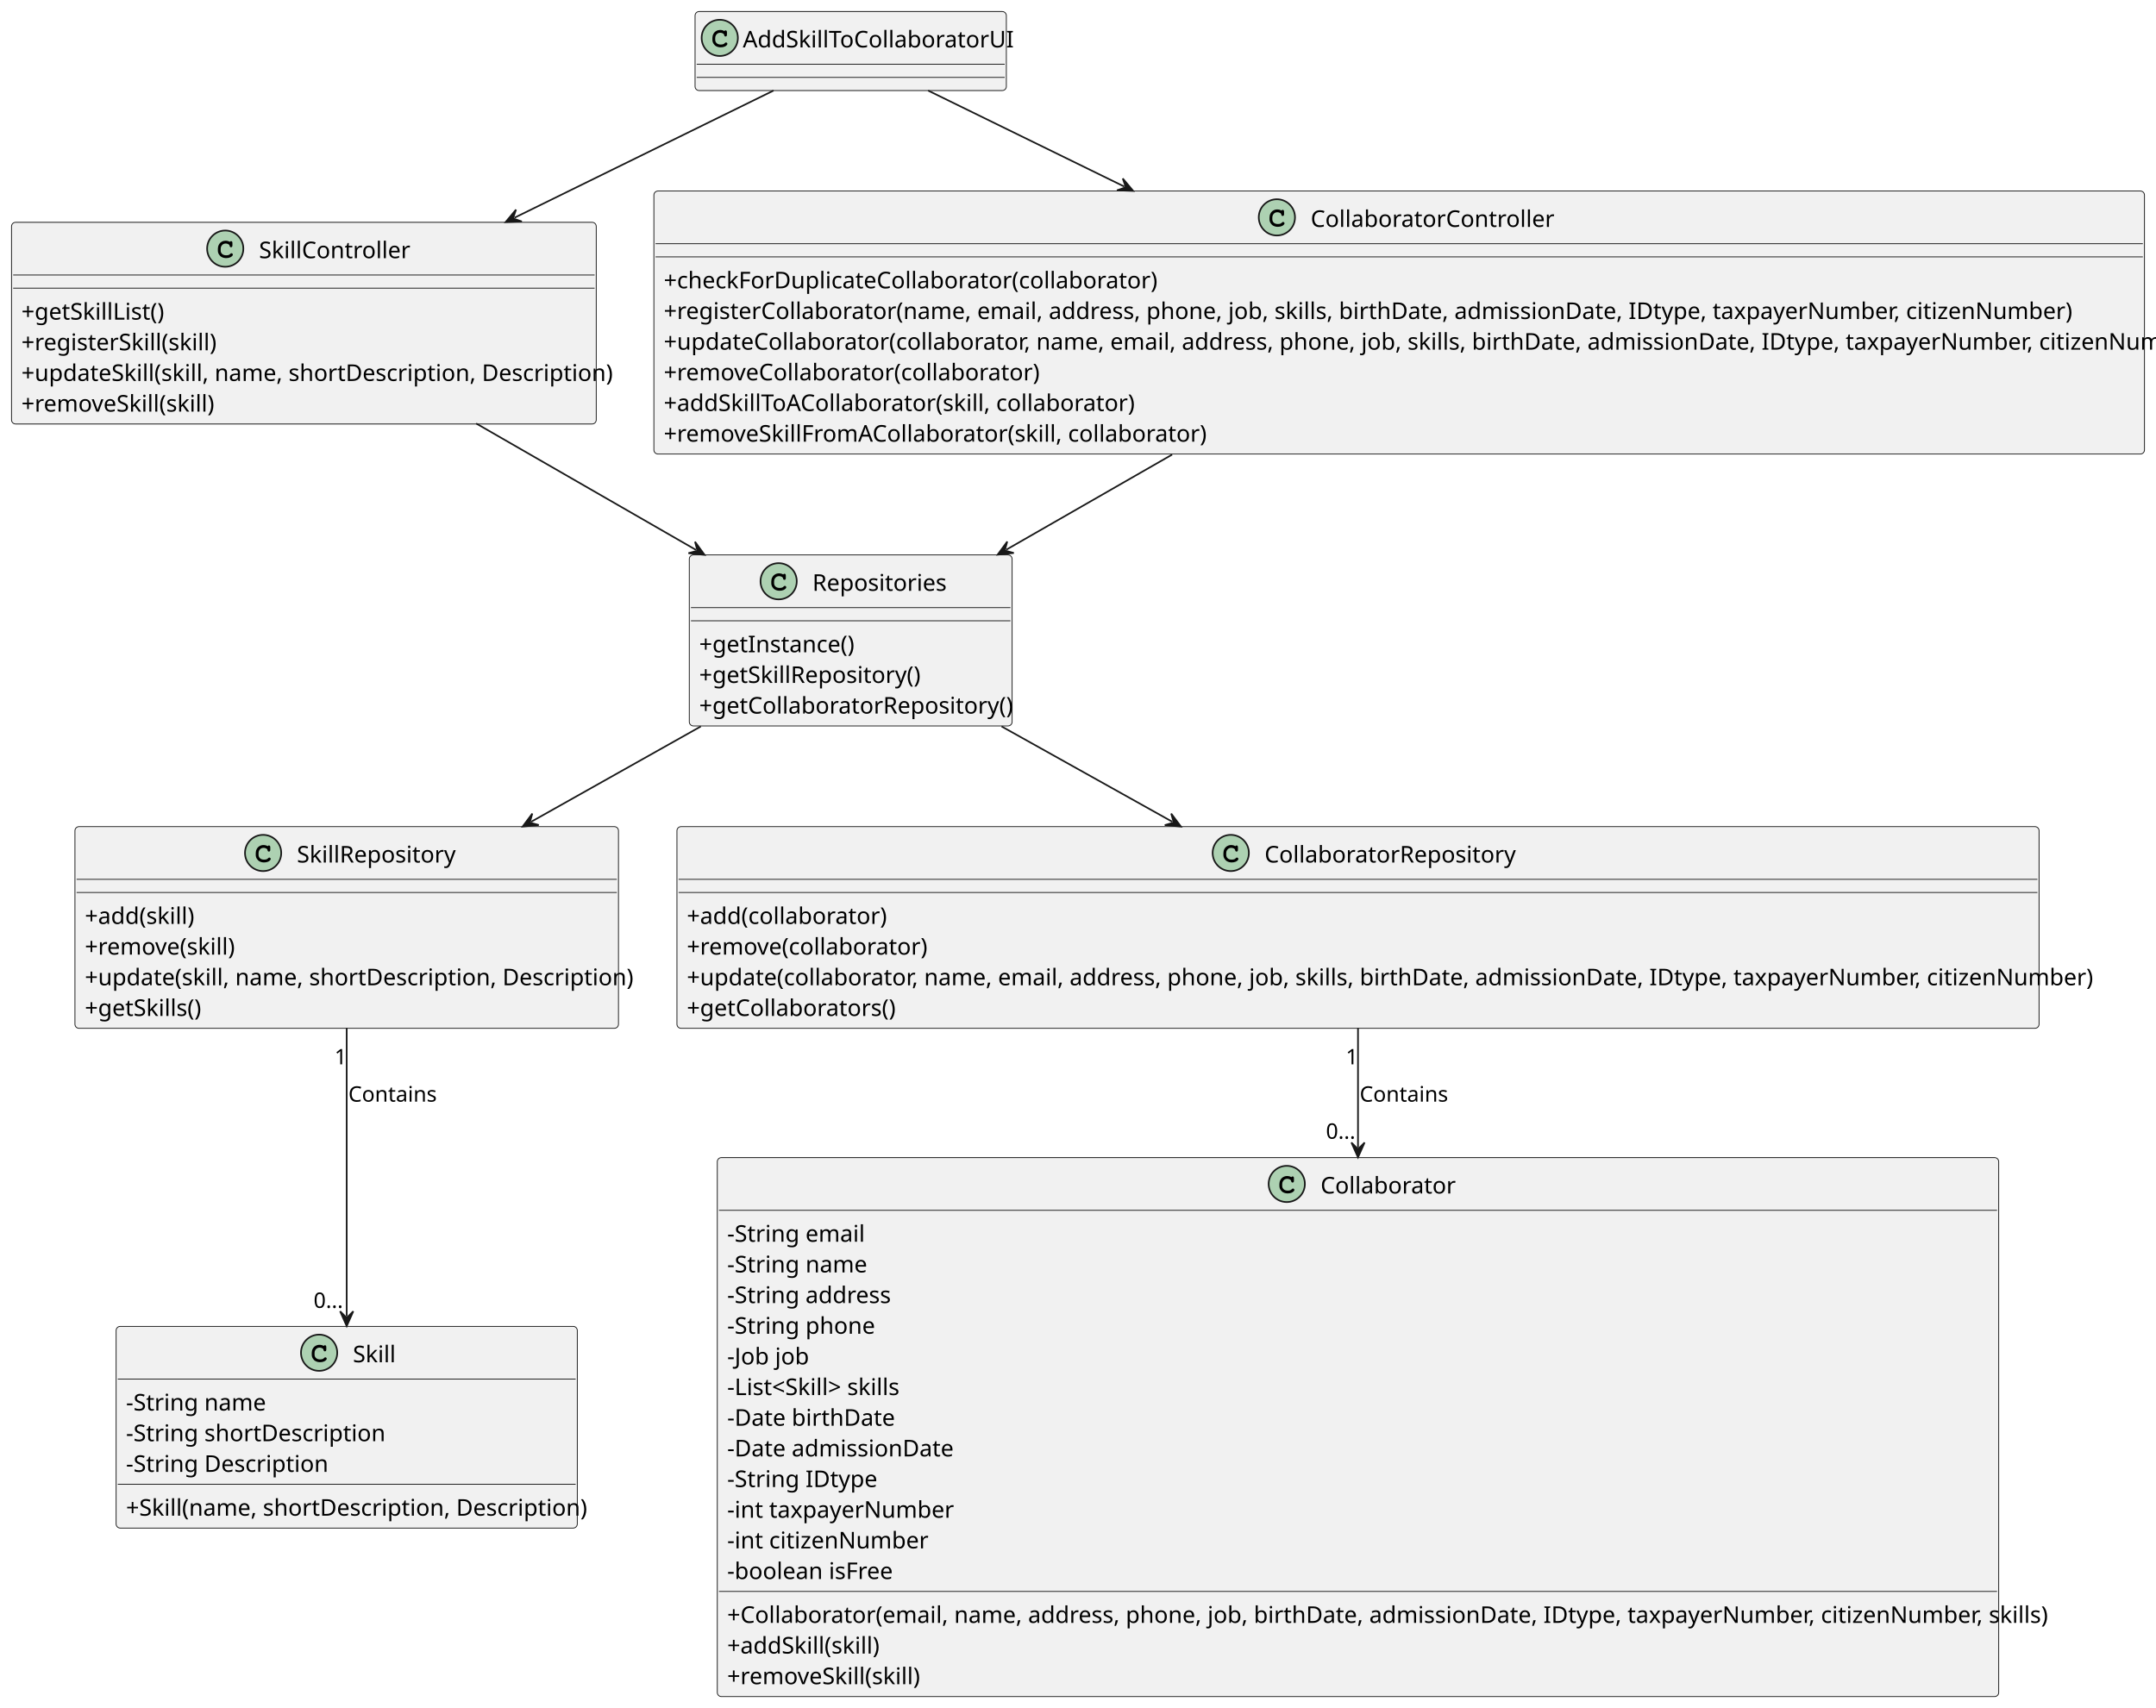
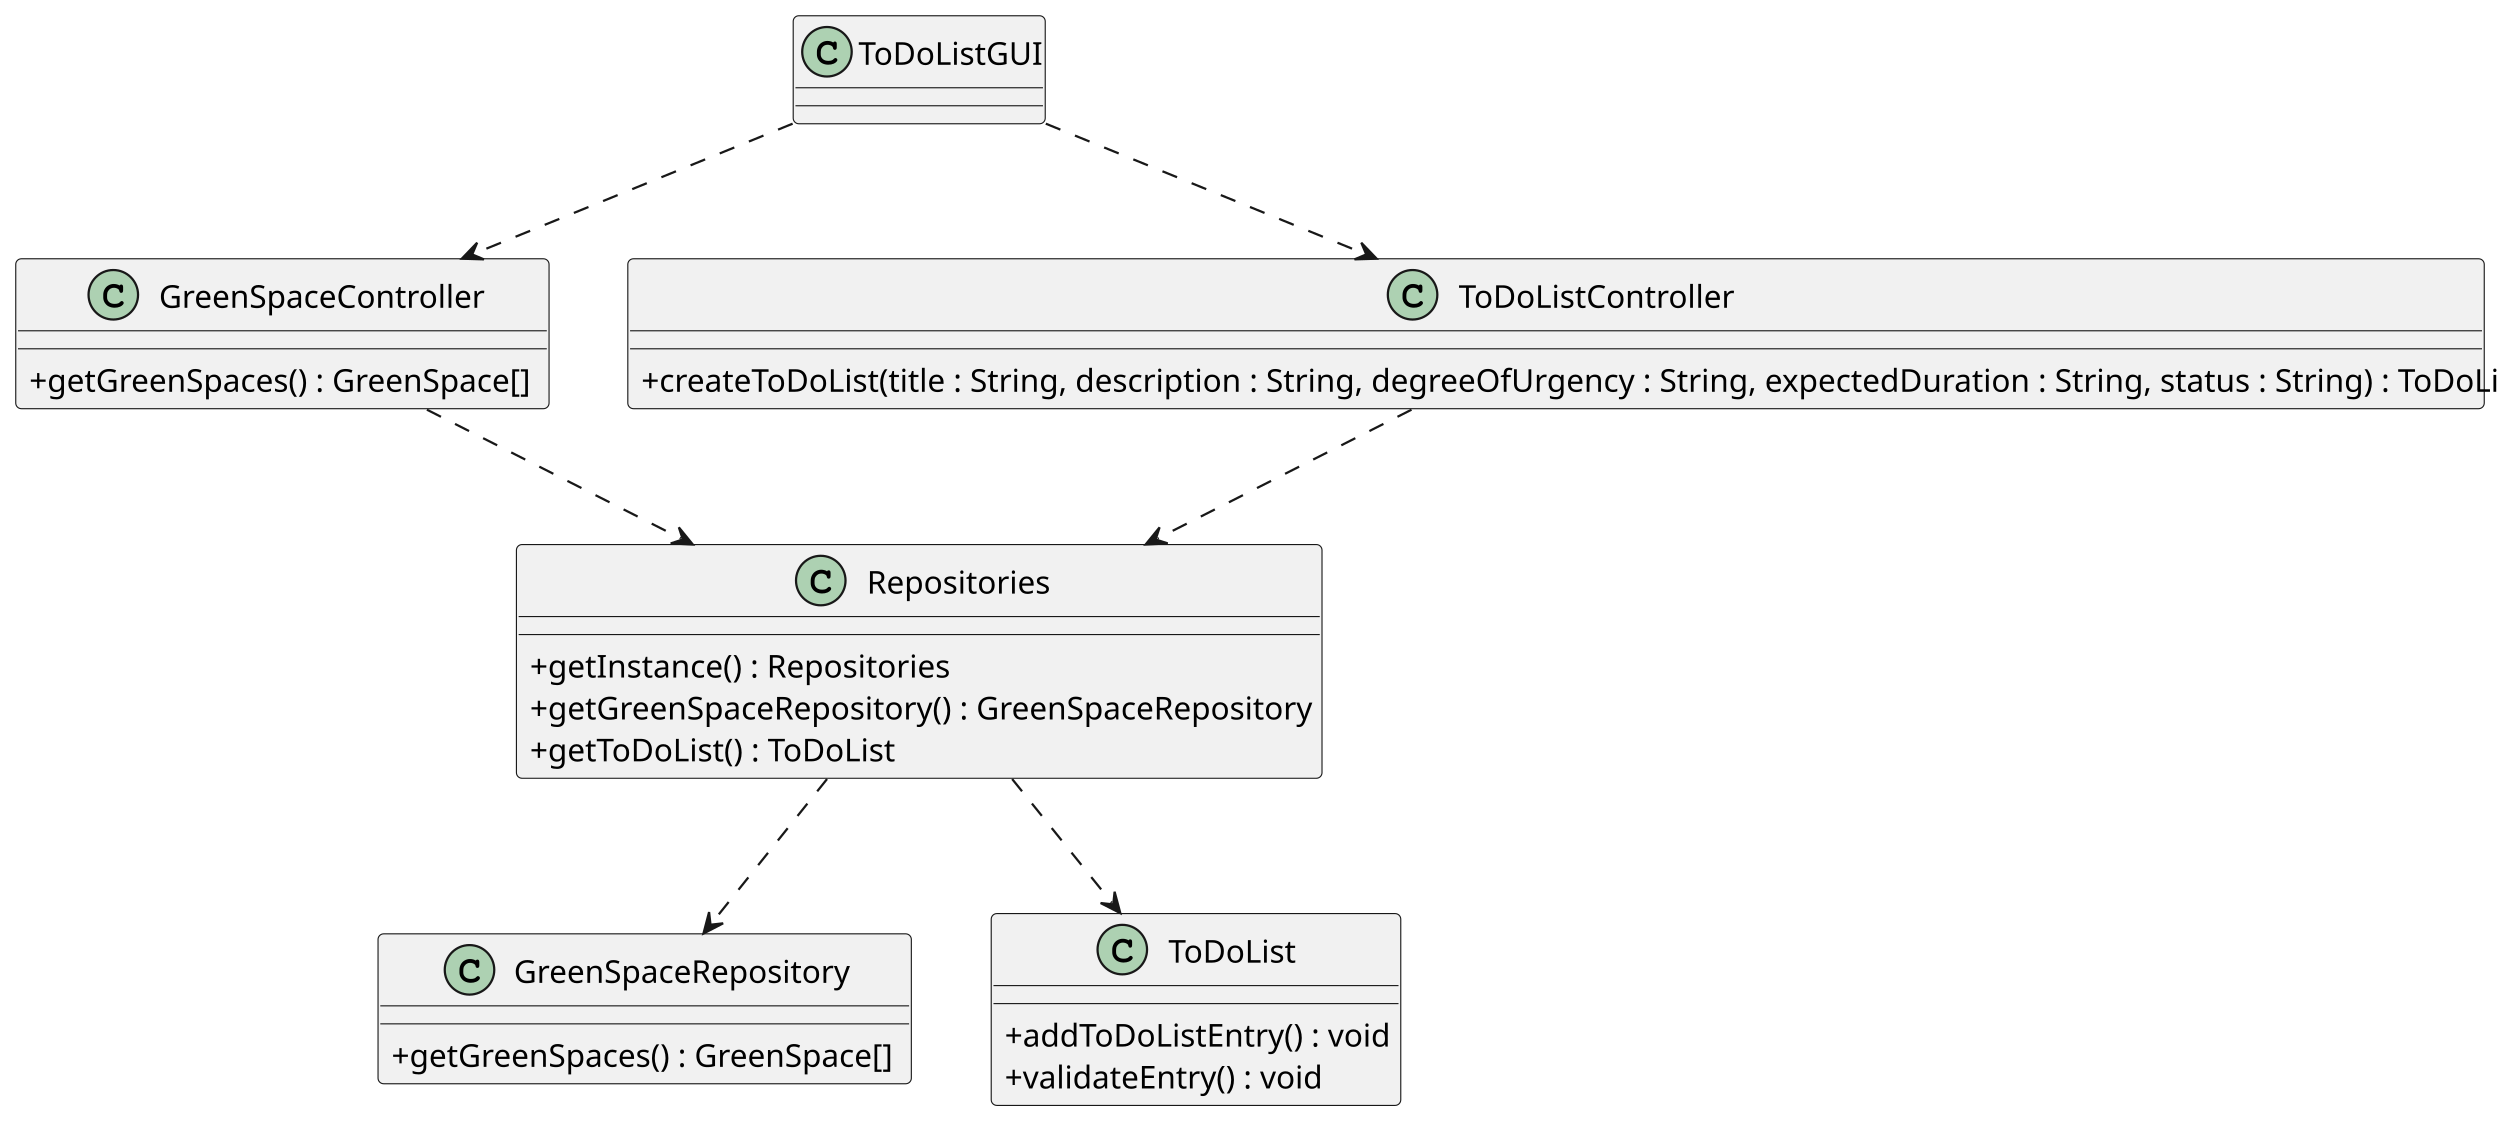
- <svg xmlns="http://www.w3.org/2000/svg" contentStyleType="text/css" height="1037px" preserveAspectRatio="none" style="width:1309px;height:1037px;background:#FFFFFF;" version="1.1" viewBox="0 0 1309 1037" width="1309px" zoomAndPan="magnify">
+ <svg xmlns="http://www.w3.org/2000/svg" contentStyleType="text/css" height="498px" preserveAspectRatio="none" style="width:1111px;height:498px;background:#FFFFFF;" version="1.1" viewBox="0 0 1111 498" width="1111px" zoomAndPan="magnify">
  <defs />
  <g>
-     <g id="elem_Skill">
-       <rect codeLine="11" fill="#F1F1F1" height="122.484" id="Skill" rx="2.5" ry="2.5" style="stroke:#181818;stroke-width:0.5;" width="280" x="70.5" y="805.5" />
-       <ellipse cx="193.75" cy="821.5" fill="#ADD1B2" rx="11" ry="11" style="stroke:#181818;stroke-width:1.0;" />
-       <path d="M196.516,817.375 Q196.672,817.156 196.859,817.047 Q197.047,816.938 197.266,816.938 Q197.641,816.938 197.875,817.203 Q198.109,817.453 198.109,818.062 L198.109,819.516 Q198.109,820.125 197.875,820.391 Q197.641,820.656 197.266,820.656 Q196.922,820.656 196.719,820.453 Q196.516,820.266 196.406,819.75 Q196.359,819.391 196.172,819.203 Q195.844,818.828 195.234,818.609 Q194.625,818.391 194,818.391 Q193.234,818.391 192.594,818.719 Q191.969,819.047 191.469,819.797 Q190.984,820.547 190.984,821.578 L190.984,822.672 Q190.984,823.906 191.875,824.734 Q192.766,825.547 194.359,825.547 Q195.297,825.547 195.953,825.297 Q196.344,825.141 196.766,824.703 Q197.031,824.438 197.172,824.359 Q197.328,824.281 197.531,824.281 Q197.859,824.281 198.109,824.547 Q198.375,824.797 198.375,825.141 Q198.375,825.484 198.031,825.891 Q197.531,826.469 196.734,826.797 Q195.656,827.25 194.359,827.25 Q192.844,827.25 191.641,826.625 Q190.656,826.125 189.969,825.062 Q189.281,823.984 189.281,822.703 L189.281,821.547 Q189.281,820.219 189.891,819.078 Q190.516,817.922 191.609,817.312 Q192.703,816.688 193.938,816.688 Q194.672,816.688 195.312,816.859 Q195.969,817.016 196.516,817.375 Z " fill="#000000" />
-       <text fill="#000000" font-family="sans-serif" font-size="14" lengthAdjust="spacing" textLength="25" x="214.25" y="827.297">Skill</text>
-       <line style="stroke:#181818;stroke-width:0.5;" x1="71.5" x2="349.5" y1="837.5" y2="837.5" />
-       <text fill="#000000" font-family="sans-serif" font-size="14" lengthAdjust="spacing" textLength="81" x="76.5" y="856.607">-String name</text>
-       <text fill="#000000" font-family="sans-serif" font-size="14" lengthAdjust="spacing" textLength="149" x="76.5" y="875.229">-String shortDescription</text>
-       <text fill="#000000" font-family="sans-serif" font-size="14" lengthAdjust="spacing" textLength="117" x="76.5" y="893.85">-String Description</text>
-       <line style="stroke:#181818;stroke-width:0.5;" x1="71.5" x2="349.5" y1="901.363" y2="901.363" />
-       <text fill="#000000" font-family="sans-serif" font-size="14" lengthAdjust="spacing" textLength="268" x="76.5" y="920.471">+Skill(name, shortDescription, Description)</text>
+     <g id="elem_ToDoListGUI">
+       <rect codeLine="7" fill="#F1F1F1" height="48" id="ToDoListGUI" rx="2.5" ry="2.5" style="stroke:#181818;stroke-width:0.5;" width="112" x="352.5" y="7" />
+       <ellipse cx="367.5" cy="23" fill="#ADD1B2" rx="11" ry="11" style="stroke:#181818;stroke-width:1.0;" />
+       <path d="M370.266,18.875 Q370.422,18.656 370.609,18.547 Q370.797,18.438 371.016,18.438 Q371.391,18.438 371.625,18.703 Q371.859,18.953 371.859,19.562 L371.859,21.016 Q371.859,21.625 371.625,21.891 Q371.391,22.156 371.016,22.156 Q370.672,22.156 370.469,21.953 Q370.266,21.766 370.156,21.25 Q370.109,20.891 369.922,20.703 Q369.594,20.328 368.984,20.109 Q368.375,19.891 367.75,19.891 Q366.984,19.891 366.344,20.219 Q365.719,20.547 365.219,21.297 Q364.734,22.047 364.734,23.078 L364.734,24.172 Q364.734,25.406 365.625,26.234 Q366.516,27.047 368.109,27.047 Q369.047,27.047 369.703,26.797 Q370.094,26.641 370.516,26.203 Q370.781,25.938 370.922,25.859 Q371.078,25.781 371.281,25.781 Q371.609,25.781 371.859,26.047 Q372.125,26.297 372.125,26.641 Q372.125,26.984 371.781,27.391 Q371.281,27.969 370.484,28.297 Q369.406,28.75 368.109,28.75 Q366.594,28.75 365.391,28.125 Q364.406,27.625 363.719,26.562 Q363.031,25.484 363.031,24.203 L363.031,23.047 Q363.031,21.719 363.641,20.578 Q364.266,19.422 365.359,18.812 Q366.453,18.188 367.688,18.188 Q368.422,18.188 369.062,18.359 Q369.719,18.516 370.266,18.875 Z " fill="#000000" />
+       <text fill="#000000" font-family="sans-serif" font-size="14" lengthAdjust="spacing" textLength="80" x="381.5" y="28.797">ToDoListGUI</text>
+       <line style="stroke:#181818;stroke-width:0.5;" x1="353.5" x2="463.5" y1="39" y2="39" />
+       <line style="stroke:#181818;stroke-width:0.5;" x1="353.5" x2="463.5" y1="47" y2="47" />
    </g>
-     <g id="elem_SkillController">
-       <rect codeLine="19" fill="#F1F1F1" height="122.484" id="SkillController" rx="2.5" ry="2.5" style="stroke:#181818;stroke-width:0.5;" width="355" x="7" y="135" />
-       <ellipse cx="136.75" cy="151" fill="#ADD1B2" rx="11" ry="11" style="stroke:#181818;stroke-width:1.0;" />
-       <path d="M139.516,146.875 Q139.672,146.656 139.859,146.547 Q140.047,146.438 140.266,146.438 Q140.641,146.438 140.875,146.703 Q141.109,146.953 141.109,147.562 L141.109,149.016 Q141.109,149.625 140.875,149.891 Q140.641,150.156 140.266,150.156 Q139.922,150.156 139.719,149.953 Q139.516,149.766 139.406,149.25 Q139.359,148.891 139.172,148.703 Q138.844,148.328 138.234,148.109 Q137.625,147.891 137,147.891 Q136.234,147.891 135.594,148.219 Q134.969,148.547 134.469,149.297 Q133.984,150.047 133.984,151.078 L133.984,152.172 Q133.984,153.406 134.875,154.234 Q135.766,155.047 137.359,155.047 Q138.297,155.047 138.953,154.797 Q139.344,154.641 139.766,154.203 Q140.031,153.938 140.172,153.859 Q140.328,153.781 140.531,153.781 Q140.859,153.781 141.109,154.047 Q141.375,154.297 141.375,154.641 Q141.375,154.984 141.031,155.391 Q140.531,155.969 139.734,156.297 Q138.656,156.75 137.359,156.75 Q135.844,156.75 134.641,156.125 Q133.656,155.625 132.969,154.562 Q132.281,153.484 132.281,152.203 L132.281,151.047 Q132.281,149.719 132.891,148.578 Q133.516,147.422 134.609,146.812 Q135.703,146.188 136.938,146.188 Q137.672,146.188 138.312,146.359 Q138.969,146.516 139.516,146.875 Z " fill="#000000" />
-       <text fill="#000000" font-family="sans-serif" font-size="14" lengthAdjust="spacing" textLength="87" x="157.25" y="156.797">SkillController</text>
-       <line style="stroke:#181818;stroke-width:0.5;" x1="8" x2="361" y1="167" y2="167" />
-       <line style="stroke:#181818;stroke-width:0.5;" x1="8" x2="361" y1="175" y2="175" />
-       <text fill="#000000" font-family="sans-serif" font-size="14" lengthAdjust="spacing" textLength="85" x="13" y="194.107">+getSkillList()</text>
-       <text fill="#000000" font-family="sans-serif" font-size="14" lengthAdjust="spacing" textLength="114" x="13" y="212.728">+registerSkill(skill)</text>
-       <text fill="#000000" font-family="sans-serif" font-size="14" lengthAdjust="spacing" textLength="343" x="13" y="231.35">+updateSkill(skill, name, shortDescription, Description)</text>
-       <text fill="#000000" font-family="sans-serif" font-size="14" lengthAdjust="spacing" textLength="113" x="13" y="249.971">+removeSkill(skill)</text>
+     <g id="elem_GreenSpaceController">
+       <rect codeLine="10" fill="#F1F1F1" height="66.621" id="GreenSpaceController" rx="2.5" ry="2.5" style="stroke:#181818;stroke-width:0.5;" width="237" x="7" y="115" />
+       <ellipse cx="50.35" cy="131" fill="#ADD1B2" rx="11" ry="11" style="stroke:#181818;stroke-width:1.0;" />
+       <path d="M53.116,126.875 Q53.272,126.656 53.459,126.547 Q53.647,126.438 53.866,126.438 Q54.241,126.438 54.475,126.703 Q54.709,126.953 54.709,127.562 L54.709,129.016 Q54.709,129.625 54.475,129.891 Q54.241,130.156 53.866,130.156 Q53.522,130.156 53.319,129.953 Q53.116,129.766 53.006,129.25 Q52.959,128.891 52.772,128.703 Q52.444,128.328 51.834,128.109 Q51.225,127.891 50.6,127.891 Q49.834,127.891 49.194,128.219 Q48.569,128.547 48.069,129.297 Q47.584,130.047 47.584,131.078 L47.584,132.172 Q47.584,133.406 48.475,134.234 Q49.366,135.047 50.959,135.047 Q51.897,135.047 52.553,134.797 Q52.944,134.641 53.366,134.203 Q53.631,133.938 53.772,133.859 Q53.928,133.781 54.131,133.781 Q54.459,133.781 54.709,134.047 Q54.975,134.297 54.975,134.641 Q54.975,134.984 54.631,135.391 Q54.131,135.969 53.334,136.297 Q52.256,136.75 50.959,136.75 Q49.444,136.75 48.241,136.125 Q47.256,135.625 46.569,134.562 Q45.881,133.484 45.881,132.203 L45.881,131.047 Q45.881,129.719 46.491,128.578 Q47.116,127.422 48.209,126.812 Q49.303,126.188 50.538,126.188 Q51.272,126.188 51.913,126.359 Q52.569,126.516 53.116,126.875 Z " fill="#000000" />
+       <text fill="#000000" font-family="sans-serif" font-size="14" lengthAdjust="spacing" textLength="142" x="70.65" y="136.797">GreenSpaceController</text>
+       <line style="stroke:#181818;stroke-width:0.5;" x1="8" x2="243" y1="147" y2="147" />
+       <line style="stroke:#181818;stroke-width:0.5;" x1="8" x2="243" y1="155" y2="155" />
+       <text fill="#000000" font-family="sans-serif" font-size="14" lengthAdjust="spacing" textLength="225" x="13" y="174.107">+getGreenSpaces() : GreenSpace[]</text>
    </g>
-     <g id="elem_Collaborator">
-       <rect codeLine="26" fill="#F1F1F1" height="327.316" id="Collaborator" rx="2.5" ry="2.5" style="stroke:#181818;stroke-width:0.5;" width="778" x="435.5" y="703" />
-       <ellipse cx="781.25" cy="719" fill="#ADD1B2" rx="11" ry="11" style="stroke:#181818;stroke-width:1.0;" />
-       <path d="M784.016,714.875 Q784.172,714.656 784.359,714.547 Q784.547,714.438 784.766,714.438 Q785.141,714.438 785.375,714.703 Q785.609,714.953 785.609,715.562 L785.609,717.016 Q785.609,717.625 785.375,717.891 Q785.141,718.156 784.766,718.156 Q784.422,718.156 784.219,717.953 Q784.016,717.766 783.906,717.25 Q783.859,716.891 783.672,716.703 Q783.344,716.328 782.734,716.109 Q782.125,715.891 781.5,715.891 Q780.734,715.891 780.094,716.219 Q779.469,716.547 778.969,717.297 Q778.484,718.047 778.484,719.078 L778.484,720.172 Q778.484,721.406 779.375,722.234 Q780.266,723.047 781.859,723.047 Q782.797,723.047 783.453,722.797 Q783.844,722.641 784.266,722.203 Q784.531,721.938 784.672,721.859 Q784.828,721.781 785.031,721.781 Q785.359,721.781 785.609,722.047 Q785.875,722.297 785.875,722.641 Q785.875,722.984 785.531,723.391 Q785.031,723.969 784.234,724.297 Q783.156,724.75 781.859,724.75 Q780.344,724.75 779.141,724.125 Q778.156,723.625 777.469,722.562 Q776.781,721.484 776.781,720.203 L776.781,719.047 Q776.781,717.719 777.391,716.578 Q778.016,715.422 779.109,714.812 Q780.203,714.188 781.438,714.188 Q782.172,714.188 782.812,714.359 Q783.469,714.516 784.016,714.875 Z " fill="#000000" />
-       <text fill="#000000" font-family="sans-serif" font-size="14" lengthAdjust="spacing" textLength="78" x="801.75" y="724.797">Collaborator</text>
-       <line style="stroke:#181818;stroke-width:0.5;" x1="436.5" x2="1212.5" y1="735" y2="735" />
-       <text fill="#000000" font-family="sans-serif" font-size="14" lengthAdjust="spacing" textLength="79" x="441.5" y="754.107">-String email</text>
-       <text fill="#000000" font-family="sans-serif" font-size="14" lengthAdjust="spacing" textLength="81" x="441.5" y="772.729">-String name</text>
-       <text fill="#000000" font-family="sans-serif" font-size="14" lengthAdjust="spacing" textLength="97" x="441.5" y="791.35">-String address</text>
-       <text fill="#000000" font-family="sans-serif" font-size="14" lengthAdjust="spacing" textLength="86" x="441.5" y="809.971">-String phone</text>
-       <text fill="#000000" font-family="sans-serif" font-size="14" lengthAdjust="spacing" textLength="50" x="441.5" y="828.592">-Job job</text>
-       <text fill="#000000" font-family="sans-serif" font-size="14" lengthAdjust="spacing" textLength="102" x="441.5" y="847.213">-List&lt;Skill&gt; skills</text>
-       <text fill="#000000" font-family="sans-serif" font-size="14" lengthAdjust="spacing" textLength="97" x="441.5" y="865.834">-Date birthDate</text>
-       <text fill="#000000" font-family="sans-serif" font-size="14" lengthAdjust="spacing" textLength="132" x="441.5" y="884.455">-Date admissionDate</text>
-       <text fill="#000000" font-family="sans-serif" font-size="14" lengthAdjust="spacing" textLength="86" x="441.5" y="903.076">-String IDtype</text>
-       <text fill="#000000" font-family="sans-serif" font-size="14" lengthAdjust="spacing" textLength="127" x="441.5" y="921.697">-int taxpayerNumber</text>
-       <text fill="#000000" font-family="sans-serif" font-size="14" lengthAdjust="spacing" textLength="112" x="441.5" y="940.318">-int citizenNumber</text>
-       <text fill="#000000" font-family="sans-serif" font-size="14" lengthAdjust="spacing" textLength="100" x="441.5" y="958.939">-boolean isFree</text>
-       <line style="stroke:#181818;stroke-width:0.5;" x1="436.5" x2="1212.5" y1="966.453" y2="966.453" />
-       <text fill="#000000" font-family="sans-serif" font-size="14" lengthAdjust="spacing" textLength="766" x="441.5" y="985.561">+Collaborator(email, name, address, phone, job, birthDate, admissionDate, IDtype, taxpayerNumber, citizenNumber, skills)</text>
-       <text fill="#000000" font-family="sans-serif" font-size="14" lengthAdjust="spacing" textLength="90" x="441.5" y="1004.182">+addSkill(skill)</text>
-       <text fill="#000000" font-family="sans-serif" font-size="14" lengthAdjust="spacing" textLength="113" x="441.5" y="1022.803">+removeSkill(skill)</text>
-     </g>
-     <g id="elem_CollaboratorController">
-       <rect codeLine="45" fill="#F1F1F1" height="159.727" id="CollaboratorController" rx="2.5" ry="2.5" style="stroke:#181818;stroke-width:0.5;" width="905" x="397" y="116" />
-       <ellipse cx="775.25" cy="132" fill="#ADD1B2" rx="11" ry="11" style="stroke:#181818;stroke-width:1.0;" />
-       <path d="M778.016,127.875 Q778.172,127.656 778.359,127.547 Q778.547,127.438 778.766,127.438 Q779.141,127.438 779.375,127.703 Q779.609,127.953 779.609,128.562 L779.609,130.016 Q779.609,130.625 779.375,130.891 Q779.141,131.156 778.766,131.156 Q778.422,131.156 778.219,130.953 Q778.016,130.766 777.906,130.25 Q777.859,129.891 777.672,129.703 Q777.344,129.328 776.734,129.109 Q776.125,128.891 775.5,128.891 Q774.734,128.891 774.094,129.219 Q773.469,129.547 772.969,130.297 Q772.484,131.047 772.484,132.078 L772.484,133.172 Q772.484,134.406 773.375,135.234 Q774.266,136.047 775.859,136.047 Q776.797,136.047 777.453,135.797 Q777.844,135.641 778.266,135.203 Q778.531,134.938 778.672,134.859 Q778.828,134.781 779.031,134.781 Q779.359,134.781 779.609,135.047 Q779.875,135.297 779.875,135.641 Q779.875,135.984 779.531,136.391 Q779.031,136.969 778.234,137.297 Q777.156,137.75 775.859,137.75 Q774.344,137.75 773.141,137.125 Q772.156,136.625 771.469,135.562 Q770.781,134.484 770.781,133.203 L770.781,132.047 Q770.781,130.719 771.391,129.578 Q772.016,128.422 773.109,127.812 Q774.203,127.188 775.438,127.188 Q776.172,127.188 776.812,127.359 Q777.469,127.516 778.016,127.875 Z " fill="#000000" />
-       <text fill="#000000" font-family="sans-serif" font-size="14" lengthAdjust="spacing" textLength="140" x="795.75" y="137.797">CollaboratorController</text>
-       <line style="stroke:#181818;stroke-width:0.5;" x1="398" x2="1301" y1="148" y2="148" />
-       <line style="stroke:#181818;stroke-width:0.5;" x1="398" x2="1301" y1="156" y2="156" />
-       <text fill="#000000" font-family="sans-serif" font-size="14" lengthAdjust="spacing" textLength="289" x="403" y="175.107">+checkForDuplicateCollaborator(collaborator)</text>
-       <text fill="#000000" font-family="sans-serif" font-size="14" lengthAdjust="spacing" textLength="814" x="403" y="193.728">+registerCollaborator(name, email, address, phone, job, skills, birthDate, admissionDate, IDtype, taxpayerNumber, citizenNumber)</text>
-       <text fill="#000000" font-family="sans-serif" font-size="14" lengthAdjust="spacing" textLength="893" x="403" y="212.35">+updateCollaborator(collaborator, name, email, address, phone, job, skills, birthDate, admissionDate, IDtype, taxpayerNumber, citizenNumber)</text>
-       <text fill="#000000" font-family="sans-serif" font-size="14" lengthAdjust="spacing" textLength="218" x="403" y="230.971">+removeCollaborator(collaborator)</text>
-       <text fill="#000000" font-family="sans-serif" font-size="14" lengthAdjust="spacing" textLength="277" x="403" y="249.592">+addSkillToACollaborator(skill, collaborator)</text>
-       <text fill="#000000" font-family="sans-serif" font-size="14" lengthAdjust="spacing" textLength="316" x="403" y="268.213">+removeSkillFromACollaborator(skill, collaborator)</text>
-     </g>
-     <g id="elem_AddSkillToCollaboratorUI">
-       <rect codeLine="54" fill="#F1F1F1" height="48" id="AddSkillToCollaboratorUI" rx="2.5" ry="2.5" style="stroke:#181818;stroke-width:0.5;" width="189" x="422" y="7" />
-       <ellipse cx="437" cy="23" fill="#ADD1B2" rx="11" ry="11" style="stroke:#181818;stroke-width:1.0;" />
-       <path d="M439.766,18.875 Q439.922,18.656 440.109,18.547 Q440.297,18.438 440.516,18.438 Q440.891,18.438 441.125,18.703 Q441.359,18.953 441.359,19.562 L441.359,21.016 Q441.359,21.625 441.125,21.891 Q440.891,22.156 440.516,22.156 Q440.172,22.156 439.969,21.953 Q439.766,21.766 439.656,21.25 Q439.609,20.891 439.422,20.703 Q439.094,20.328 438.484,20.109 Q437.875,19.891 437.25,19.891 Q436.484,19.891 435.844,20.219 Q435.219,20.547 434.719,21.297 Q434.234,22.047 434.234,23.078 L434.234,24.172 Q434.234,25.406 435.125,26.234 Q436.016,27.047 437.609,27.047 Q438.547,27.047 439.203,26.797 Q439.594,26.641 440.016,26.203 Q440.281,25.938 440.422,25.859 Q440.578,25.781 440.781,25.781 Q441.109,25.781 441.359,26.047 Q441.625,26.297 441.625,26.641 Q441.625,26.984 441.281,27.391 Q440.781,27.969 439.984,28.297 Q438.906,28.75 437.609,28.75 Q436.094,28.75 434.891,28.125 Q433.906,27.625 433.219,26.562 Q432.531,25.484 432.531,24.203 L432.531,23.047 Q432.531,21.719 433.141,20.578 Q433.766,19.422 434.859,18.812 Q435.953,18.188 437.188,18.188 Q437.922,18.188 438.562,18.359 Q439.219,18.516 439.766,18.875 Z " fill="#000000" />
-       <text fill="#000000" font-family="sans-serif" font-size="14" lengthAdjust="spacing" textLength="157" x="451" y="28.797">AddSkillToCollaboratorUI</text>
-       <line style="stroke:#181818;stroke-width:0.5;" x1="423" x2="610" y1="39" y2="39" />
-       <line style="stroke:#181818;stroke-width:0.5;" x1="423" x2="610" y1="47" y2="47" />
-     </g>
-     <g id="elem_SkillRepository">
-       <rect codeLine="57" fill="#F1F1F1" height="122.484" id="SkillRepository" rx="2.5" ry="2.5" style="stroke:#181818;stroke-width:0.5;" width="330" x="45.5" y="502" />
-       <ellipse cx="159.75" cy="518" fill="#ADD1B2" rx="11" ry="11" style="stroke:#181818;stroke-width:1.0;" />
-       <path d="M162.516,513.875 Q162.672,513.656 162.859,513.547 Q163.047,513.438 163.266,513.438 Q163.641,513.438 163.875,513.703 Q164.109,513.953 164.109,514.562 L164.109,516.016 Q164.109,516.625 163.875,516.891 Q163.641,517.156 163.266,517.156 Q162.922,517.156 162.719,516.953 Q162.516,516.766 162.406,516.25 Q162.359,515.891 162.172,515.703 Q161.844,515.328 161.234,515.109 Q160.625,514.891 160,514.891 Q159.234,514.891 158.594,515.219 Q157.969,515.547 157.469,516.297 Q156.984,517.047 156.984,518.078 L156.984,519.172 Q156.984,520.406 157.875,521.234 Q158.766,522.047 160.359,522.047 Q161.297,522.047 161.953,521.797 Q162.344,521.641 162.766,521.203 Q163.031,520.938 163.172,520.859 Q163.328,520.781 163.531,520.781 Q163.859,520.781 164.109,521.047 Q164.375,521.297 164.375,521.641 Q164.375,521.984 164.031,522.391 Q163.531,522.969 162.734,523.297 Q161.656,523.75 160.359,523.75 Q158.844,523.75 157.641,523.125 Q156.656,522.625 155.969,521.562 Q155.281,520.484 155.281,519.203 L155.281,518.047 Q155.281,516.719 155.891,515.578 Q156.516,514.422 157.609,513.812 Q158.703,513.188 159.938,513.188 Q160.672,513.188 161.312,513.359 Q161.969,513.516 162.516,513.875 Z " fill="#000000" />
-       <text fill="#000000" font-family="sans-serif" font-size="14" lengthAdjust="spacing" textLength="93" x="180.25" y="523.797">SkillRepository</text>
-       <line style="stroke:#181818;stroke-width:0.5;" x1="46.5" x2="374.5" y1="534" y2="534" />
-       <line style="stroke:#181818;stroke-width:0.5;" x1="46.5" x2="374.5" y1="542" y2="542" />
-       <text fill="#000000" font-family="sans-serif" font-size="14" lengthAdjust="spacing" textLength="65" x="51.5" y="561.107">+add(skill)</text>
-       <text fill="#000000" font-family="sans-serif" font-size="14" lengthAdjust="spacing" textLength="88" x="51.5" y="579.729">+remove(skill)</text>
-       <text fill="#000000" font-family="sans-serif" font-size="14" lengthAdjust="spacing" textLength="318" x="51.5" y="598.35">+update(skill, name, shortDescription, Description)</text>
-       <text fill="#000000" font-family="sans-serif" font-size="14" lengthAdjust="spacing" textLength="70" x="51.5" y="616.971">+getSkills()</text>
-     </g>
-     <g id="elem_CollaboratorRepository">
-       <rect codeLine="64" fill="#F1F1F1" height="122.484" id="CollaboratorRepository" rx="2.5" ry="2.5" style="stroke:#181818;stroke-width:0.5;" width="827" x="411" y="502" />
-       <ellipse cx="747.25" cy="518" fill="#ADD1B2" rx="11" ry="11" style="stroke:#181818;stroke-width:1.0;" />
-       <path d="M750.016,513.875 Q750.172,513.656 750.359,513.547 Q750.547,513.438 750.766,513.438 Q751.141,513.438 751.375,513.703 Q751.609,513.953 751.609,514.562 L751.609,516.016 Q751.609,516.625 751.375,516.891 Q751.141,517.156 750.766,517.156 Q750.422,517.156 750.219,516.953 Q750.016,516.766 749.906,516.25 Q749.859,515.891 749.672,515.703 Q749.344,515.328 748.734,515.109 Q748.125,514.891 747.5,514.891 Q746.734,514.891 746.094,515.219 Q745.469,515.547 744.969,516.297 Q744.484,517.047 744.484,518.078 L744.484,519.172 Q744.484,520.406 745.375,521.234 Q746.266,522.047 747.859,522.047 Q748.797,522.047 749.453,521.797 Q749.844,521.641 750.266,521.203 Q750.531,520.938 750.672,520.859 Q750.828,520.781 751.031,520.781 Q751.359,520.781 751.609,521.047 Q751.875,521.297 751.875,521.641 Q751.875,521.984 751.531,522.391 Q751.031,522.969 750.234,523.297 Q749.156,523.75 747.859,523.75 Q746.344,523.75 745.141,523.125 Q744.156,522.625 743.469,521.562 Q742.781,520.484 742.781,519.203 L742.781,518.047 Q742.781,516.719 743.391,515.578 Q744.016,514.422 745.109,513.812 Q746.203,513.188 747.438,513.188 Q748.172,513.188 748.812,513.359 Q749.469,513.516 750.016,513.875 Z " fill="#000000" />
-       <text fill="#000000" font-family="sans-serif" font-size="14" lengthAdjust="spacing" textLength="146" x="767.75" y="523.797">CollaboratorRepository</text>
-       <line style="stroke:#181818;stroke-width:0.5;" x1="412" x2="1237" y1="534" y2="534" />
-       <line style="stroke:#181818;stroke-width:0.5;" x1="412" x2="1237" y1="542" y2="542" />
-       <text fill="#000000" font-family="sans-serif" font-size="14" lengthAdjust="spacing" textLength="117" x="417" y="561.107">+add(collaborator)</text>
-       <text fill="#000000" font-family="sans-serif" font-size="14" lengthAdjust="spacing" textLength="140" x="417" y="579.729">+remove(collaborator)</text>
-       <text fill="#000000" font-family="sans-serif" font-size="14" lengthAdjust="spacing" textLength="815" x="417" y="598.35">+update(collaborator, name, email, address, phone, job, skills, birthDate, admissionDate, IDtype, taxpayerNumber, citizenNumber)</text>
-       <text fill="#000000" font-family="sans-serif" font-size="14" lengthAdjust="spacing" textLength="123" x="417" y="616.971">+getCollaborators()</text>
+     <g id="elem_ToDoListController">
+       <rect codeLine="14" fill="#F1F1F1" height="66.621" id="ToDoListController" rx="2.5" ry="2.5" style="stroke:#181818;stroke-width:0.5;" width="825" x="279" y="115" />
+       <ellipse cx="627.75" cy="131" fill="#ADD1B2" rx="11" ry="11" style="stroke:#181818;stroke-width:1.0;" />
+       <path d="M630.516,126.875 Q630.672,126.656 630.859,126.547 Q631.047,126.438 631.266,126.438 Q631.641,126.438 631.875,126.703 Q632.109,126.953 632.109,127.562 L632.109,129.016 Q632.109,129.625 631.875,129.891 Q631.641,130.156 631.266,130.156 Q630.922,130.156 630.719,129.953 Q630.516,129.766 630.406,129.25 Q630.359,128.891 630.172,128.703 Q629.844,128.328 629.234,128.109 Q628.625,127.891 628,127.891 Q627.234,127.891 626.594,128.219 Q625.969,128.547 625.469,129.297 Q624.984,130.047 624.984,131.078 L624.984,132.172 Q624.984,133.406 625.875,134.234 Q626.766,135.047 628.359,135.047 Q629.297,135.047 629.953,134.797 Q630.344,134.641 630.766,134.203 Q631.031,133.938 631.172,133.859 Q631.328,133.781 631.531,133.781 Q631.859,133.781 632.109,134.047 Q632.375,134.297 632.375,134.641 Q632.375,134.984 632.031,135.391 Q631.531,135.969 630.734,136.297 Q629.656,136.75 628.359,136.75 Q626.844,136.75 625.641,136.125 Q624.656,135.625 623.969,134.562 Q623.281,133.484 623.281,132.203 L623.281,131.047 Q623.281,129.719 623.891,128.578 Q624.516,127.422 625.609,126.812 Q626.703,126.188 627.938,126.188 Q628.672,126.188 629.312,126.359 Q629.969,126.516 630.516,126.875 Z " fill="#000000" />
+       <text fill="#000000" font-family="sans-serif" font-size="14" lengthAdjust="spacing" textLength="119" x="648.25" y="136.797">ToDoListController</text>
+       <line style="stroke:#181818;stroke-width:0.5;" x1="280" x2="1103" y1="147" y2="147" />
+       <line style="stroke:#181818;stroke-width:0.5;" x1="280" x2="1103" y1="155" y2="155" />
+       <text fill="#000000" font-family="sans-serif" font-size="14" lengthAdjust="spacing" textLength="813" x="285" y="174.107">+createToDoList(title : String, description : String, degreeOfUrgency : String, expectedDuration : String, status : String) : ToDoList</text>
    </g>
    <g id="elem_Repositories">
-       <rect codeLine="71" fill="#F1F1F1" height="103.863" id="Repositories" rx="2.5" ry="2.5" style="stroke:#181818;stroke-width:0.5;" width="196" x="418.5" y="337" />
-       <ellipse cx="472.75" cy="353" fill="#ADD1B2" rx="11" ry="11" style="stroke:#181818;stroke-width:1.0;" />
-       <path d="M475.516,348.875 Q475.672,348.656 475.859,348.547 Q476.047,348.438 476.266,348.438 Q476.641,348.438 476.875,348.703 Q477.109,348.953 477.109,349.562 L477.109,351.016 Q477.109,351.625 476.875,351.891 Q476.641,352.156 476.266,352.156 Q475.922,352.156 475.719,351.953 Q475.516,351.766 475.406,351.25 Q475.359,350.891 475.172,350.703 Q474.844,350.328 474.234,350.109 Q473.625,349.891 473,349.891 Q472.234,349.891 471.594,350.219 Q470.969,350.547 470.469,351.297 Q469.984,352.047 469.984,353.078 L469.984,354.172 Q469.984,355.406 470.875,356.234 Q471.766,357.047 473.359,357.047 Q474.297,357.047 474.953,356.797 Q475.344,356.641 475.766,356.203 Q476.031,355.938 476.172,355.859 Q476.328,355.781 476.531,355.781 Q476.859,355.781 477.109,356.047 Q477.375,356.297 477.375,356.641 Q477.375,356.984 477.031,357.391 Q476.531,357.969 475.734,358.297 Q474.656,358.75 473.359,358.75 Q471.844,358.75 470.641,358.125 Q469.656,357.625 468.969,356.562 Q468.281,355.484 468.281,354.203 L468.281,353.047 Q468.281,351.719 468.891,350.578 Q469.516,349.422 470.609,348.812 Q471.703,348.188 472.938,348.188 Q473.672,348.188 474.312,348.359 Q474.969,348.516 475.516,348.875 Z " fill="#000000" />
-       <text fill="#000000" font-family="sans-serif" font-size="14" lengthAdjust="spacing" textLength="79" x="493.25" y="358.797">Repositories</text>
-       <line style="stroke:#181818;stroke-width:0.5;" x1="419.5" x2="613.5" y1="369" y2="369" />
-       <line style="stroke:#181818;stroke-width:0.5;" x1="419.5" x2="613.5" y1="377" y2="377" />
-       <text fill="#000000" font-family="sans-serif" font-size="14" lengthAdjust="spacing" textLength="91" x="424.5" y="396.107">+getInstance()</text>
-       <text fill="#000000" font-family="sans-serif" font-size="14" lengthAdjust="spacing" textLength="131" x="424.5" y="414.728">+getSkillRepository()</text>
-       <text fill="#000000" font-family="sans-serif" font-size="14" lengthAdjust="spacing" textLength="184" x="424.5" y="433.35">+getCollaboratorRepository()</text>
+       <rect codeLine="18" fill="#F1F1F1" height="103.863" id="Repositories" rx="2.5" ry="2.5" style="stroke:#181818;stroke-width:0.5;" width="358" x="229.5" y="242" />
+       <ellipse cx="364.75" cy="258" fill="#ADD1B2" rx="11" ry="11" style="stroke:#181818;stroke-width:1.0;" />
+       <path d="M367.516,253.875 Q367.672,253.656 367.859,253.547 Q368.047,253.438 368.266,253.438 Q368.641,253.438 368.875,253.703 Q369.109,253.953 369.109,254.562 L369.109,256.016 Q369.109,256.625 368.875,256.891 Q368.641,257.156 368.266,257.156 Q367.922,257.156 367.719,256.953 Q367.516,256.766 367.406,256.25 Q367.359,255.891 367.172,255.703 Q366.844,255.328 366.234,255.109 Q365.625,254.891 365,254.891 Q364.234,254.891 363.594,255.219 Q362.969,255.547 362.469,256.297 Q361.984,257.047 361.984,258.078 L361.984,259.172 Q361.984,260.406 362.875,261.234 Q363.766,262.047 365.359,262.047 Q366.297,262.047 366.953,261.797 Q367.344,261.641 367.766,261.203 Q368.031,260.938 368.172,260.859 Q368.328,260.781 368.531,260.781 Q368.859,260.781 369.109,261.047 Q369.375,261.297 369.375,261.641 Q369.375,261.984 369.031,262.391 Q368.531,262.969 367.734,263.297 Q366.656,263.75 365.359,263.75 Q363.844,263.75 362.641,263.125 Q361.656,262.625 360.969,261.562 Q360.281,260.484 360.281,259.203 L360.281,258.047 Q360.281,256.719 360.891,255.578 Q361.516,254.422 362.609,253.812 Q363.703,253.188 364.938,253.188 Q365.672,253.188 366.312,253.359 Q366.969,253.516 367.516,253.875 Z " fill="#000000" />
+       <text fill="#000000" font-family="sans-serif" font-size="14" lengthAdjust="spacing" textLength="79" x="385.25" y="263.797">Repositories</text>
+       <line style="stroke:#181818;stroke-width:0.5;" x1="230.5" x2="586.5" y1="274" y2="274" />
+       <line style="stroke:#181818;stroke-width:0.5;" x1="230.5" x2="586.5" y1="282" y2="282" />
+       <text fill="#000000" font-family="sans-serif" font-size="14" lengthAdjust="spacing" textLength="182" x="235.5" y="301.107">+getInstance() : Repositories</text>
+       <text fill="#000000" font-family="sans-serif" font-size="14" lengthAdjust="spacing" textLength="346" x="235.5" y="319.728">+getGreenSpaceRepository() : GreenSpaceRepository</text>
+       <text fill="#000000" font-family="sans-serif" font-size="14" lengthAdjust="spacing" textLength="164" x="235.5" y="338.35">+getToDoList() : ToDoList</text>
    </g>
-     <g id="link_AddSkillToCollaboratorUI_SkillController">
-       <path codeLine="77" d="M469.64,55.01 C427.45,75.72 368.966,104.436 312.356,132.226 " fill="none" id="AddSkillToCollaboratorUI-to-SkillController" style="stroke:#181818;stroke-width:1.0;" />
-       <polygon fill="#181818" points="306.97,134.87,316.812,134.495,311.458,132.667,313.286,127.313,306.97,134.87" style="stroke:#181818;stroke-width:1.0;" />
+     <g id="elem_GreenSpaceRepository">
+       <rect codeLine="24" fill="#F1F1F1" height="66.621" id="GreenSpaceRepository" rx="2.5" ry="2.5" style="stroke:#181818;stroke-width:0.5;" width="237" x="168" y="415" />
+       <ellipse cx="208.65" cy="431" fill="#ADD1B2" rx="11" ry="11" style="stroke:#181818;stroke-width:1.0;" />
+       <path d="M211.416,426.875 Q211.572,426.656 211.759,426.547 Q211.947,426.438 212.166,426.438 Q212.541,426.438 212.775,426.703 Q213.009,426.953 213.009,427.562 L213.009,429.016 Q213.009,429.625 212.775,429.891 Q212.541,430.156 212.166,430.156 Q211.822,430.156 211.619,429.953 Q211.416,429.766 211.306,429.25 Q211.259,428.891 211.072,428.703 Q210.744,428.328 210.134,428.109 Q209.525,427.891 208.9,427.891 Q208.134,427.891 207.494,428.219 Q206.869,428.547 206.369,429.297 Q205.884,430.047 205.884,431.078 L205.884,432.172 Q205.884,433.406 206.775,434.234 Q207.666,435.047 209.259,435.047 Q210.197,435.047 210.853,434.797 Q211.244,434.641 211.666,434.203 Q211.931,433.938 212.072,433.859 Q212.228,433.781 212.431,433.781 Q212.759,433.781 213.009,434.047 Q213.275,434.297 213.275,434.641 Q213.275,434.984 212.931,435.391 Q212.431,435.969 211.634,436.297 Q210.556,436.75 209.259,436.75 Q207.744,436.75 206.541,436.125 Q205.556,435.625 204.869,434.562 Q204.181,433.484 204.181,432.203 L204.181,431.047 Q204.181,429.719 204.791,428.578 Q205.416,427.422 206.509,426.812 Q207.603,426.188 208.838,426.188 Q209.572,426.188 210.213,426.359 Q210.869,426.516 211.416,426.875 Z " fill="#000000" />
+       <text fill="#000000" font-family="sans-serif" font-size="14" lengthAdjust="spacing" textLength="148" x="228.35" y="436.797">GreenSpaceRepository</text>
+       <line style="stroke:#181818;stroke-width:0.5;" x1="169" x2="404" y1="447" y2="447" />
+       <line style="stroke:#181818;stroke-width:0.5;" x1="169" x2="404" y1="455" y2="455" />
+       <text fill="#000000" font-family="sans-serif" font-size="14" lengthAdjust="spacing" textLength="225" x="174" y="474.107">+getGreenSpaces() : GreenSpace[]</text>
    </g>
-     <g id="link_AddSkillToCollaboratorUI_CollaboratorController">
-       <path codeLine="78" d="M563.5,55.01 C596.4,71.11 637.071,91.012 682.621,113.312 " fill="none" id="AddSkillToCollaboratorUI-to-CollaboratorController" style="stroke:#181818;stroke-width:1.0;" />
-       <polygon fill="#181818" points="688.01,115.95,681.686,108.4,683.519,113.751,678.168,115.585,688.01,115.95" style="stroke:#181818;stroke-width:1.0;" />
+     <g id="elem_ToDoList">
+       <rect codeLine="28" fill="#F1F1F1" height="85.242" id="ToDoList" rx="2.5" ry="2.5" style="stroke:#181818;stroke-width:0.5;" width="182" x="440.5" y="406" />
+       <ellipse cx="498.75" cy="422" fill="#ADD1B2" rx="11" ry="11" style="stroke:#181818;stroke-width:1.0;" />
+       <path d="M501.516,417.875 Q501.672,417.656 501.859,417.547 Q502.047,417.438 502.266,417.438 Q502.641,417.438 502.875,417.703 Q503.109,417.953 503.109,418.562 L503.109,420.016 Q503.109,420.625 502.875,420.891 Q502.641,421.156 502.266,421.156 Q501.922,421.156 501.719,420.953 Q501.516,420.766 501.406,420.25 Q501.359,419.891 501.172,419.703 Q500.844,419.328 500.234,419.109 Q499.625,418.891 499,418.891 Q498.234,418.891 497.594,419.219 Q496.969,419.547 496.469,420.297 Q495.984,421.047 495.984,422.078 L495.984,423.172 Q495.984,424.406 496.875,425.234 Q497.766,426.047 499.359,426.047 Q500.297,426.047 500.953,425.797 Q501.344,425.641 501.766,425.203 Q502.031,424.938 502.172,424.859 Q502.328,424.781 502.531,424.781 Q502.859,424.781 503.109,425.047 Q503.375,425.297 503.375,425.641 Q503.375,425.984 503.031,426.391 Q502.531,426.969 501.734,427.297 Q500.656,427.75 499.359,427.75 Q497.844,427.75 496.641,427.125 Q495.656,426.625 494.969,425.562 Q494.281,424.484 494.281,423.203 L494.281,422.047 Q494.281,420.719 494.891,419.578 Q495.516,418.422 496.609,417.812 Q497.703,417.188 498.938,417.188 Q499.672,417.188 500.312,417.359 Q500.969,417.516 501.516,417.875 Z " fill="#000000" />
+       <text fill="#000000" font-family="sans-serif" font-size="14" lengthAdjust="spacing" textLength="57" x="519.25" y="427.797">ToDoList</text>
+       <line style="stroke:#181818;stroke-width:0.5;" x1="441.5" x2="621.5" y1="438" y2="438" />
+       <line style="stroke:#181818;stroke-width:0.5;" x1="441.5" x2="621.5" y1="446" y2="446" />
+       <text fill="#000000" font-family="sans-serif" font-size="14" lengthAdjust="spacing" textLength="170" x="446.5" y="465.107">+addToDoListEntry() : void</text>
+       <text fill="#000000" font-family="sans-serif" font-size="14" lengthAdjust="spacing" textLength="138" x="446.5" y="483.728">+validateEntry() : void</text>
    </g>
-     <g id="link_SkillController_Repositories">
-       <path codeLine="79" d="M289.09,257.17 C333.66,282.81 379.909,309.418 422.579,333.968 " fill="none" id="SkillController-to-Repositories" style="stroke:#181818;stroke-width:1.0;" />
-       <polygon fill="#181818" points="427.78,336.96,421.974,329.005,423.446,334.466,417.984,335.939,427.78,336.96" style="stroke:#181818;stroke-width:1.0;" />
+     <g id="link_ToDoListGUI_GreenSpaceController">
+       <path codeLine="34" d="M352.25,54.96 C310.18,72.13 257.635,93.573 210.775,112.693 " fill="none" id="ToDoListGUI-to-GreenSpaceController" style="stroke:#181818;stroke-width:1.0;stroke-dasharray:7.0,7.0;" />
+       <polygon fill="#181818" points="205.22,114.96,215.064,115.263,209.85,113.071,212.042,107.856,205.22,114.96" style="stroke:#181818;stroke-width:1.0;" />
    </g>
-     <g id="link_CollaboratorController_Repositories">
-       <path codeLine="80" d="M711.65,276.07 C675.87,296.59 643.464,315.174 610.924,333.844 " fill="none" id="CollaboratorController-to-Repositories" style="stroke:#181818;stroke-width:1.0;" />
-       <polygon fill="#181818" points="605.72,336.83,615.517,335.821,610.057,334.342,611.536,328.882,605.72,336.83" style="stroke:#181818;stroke-width:1.0;" />
+     <g id="link_ToDoListGUI_ToDoListController">
+       <path codeLine="35" d="M464.75,54.96 C506.82,72.13 559.365,93.573 606.225,112.693 " fill="none" id="ToDoListGUI-to-ToDoListController" style="stroke:#181818;stroke-width:1.0;stroke-dasharray:7.0,7.0;" />
+       <polygon fill="#181818" points="611.78,114.96,604.958,107.856,607.15,113.071,601.936,115.263,611.78,114.96" style="stroke:#181818;stroke-width:1.0;" />
    </g>
-     <g id="link_Repositories_SkillRepository">
-       <path codeLine="81" d="M425.52,441.14 C391.52,460.25 357.83,479.19 322.531,499.03 " fill="none" id="Repositories-to-SkillRepository" style="stroke:#181818;stroke-width:1.0;" />
-       <polygon fill="#181818" points="317.3,501.97,327.106,501.047,321.659,499.52,323.186,494.073,317.3,501.97" style="stroke:#181818;stroke-width:1.0;" />
+     <g id="link_GreenSpaceController_Repositories">
+       <path codeLine="37" d="M189.72,182.06 C224.62,199.76 263.209,219.326 302.549,239.276 " fill="none" id="GreenSpaceController-to-Repositories" style="stroke:#181818;stroke-width:1.0;stroke-dasharray:7.0,7.0;" />
+       <polygon fill="#181818" points="307.9,241.99,301.682,234.352,303.441,239.729,298.064,241.487,307.9,241.99" style="stroke:#181818;stroke-width:1.0;" />
    </g>
-     <g id="link_Repositories_CollaboratorRepository">
-       <path codeLine="82" d="M608.08,441.14 C642.3,460.25 676.231,479.205 711.761,499.045 " fill="none" id="Repositories-to-CollaboratorRepository" style="stroke:#181818;stroke-width:1.0;" />
-       <polygon fill="#181818" points="717,501.97,711.092,494.09,712.635,499.532,707.192,501.075,717,501.97" style="stroke:#181818;stroke-width:1.0;" />
+     <g id="link_ToDoListController_Repositories">
+       <path codeLine="38" d="M627.28,182.06 C592.38,199.76 553.791,219.326 514.451,239.276 " fill="none" id="ToDoListController-to-Repositories" style="stroke:#181818;stroke-width:1.0;stroke-dasharray:7.0,7.0;" />
+       <polygon fill="#181818" points="509.1,241.99,518.936,241.487,513.559,239.729,515.318,234.352,509.1,241.99" style="stroke:#181818;stroke-width:1.0;" />
    </g>
-     <g id="link_CollaboratorRepository_Collaborator">
-       <path codeLine="83" d="M824.5,624.29 C824.5,647.32 824.5,668.81 824.5,696.86 " fill="none" id="CollaboratorRepository-to-Collaborator" style="stroke:#181818;stroke-width:1.0;" />
-       <polygon fill="#181818" points="824.5,702.86,828.5,693.86,824.5,697.86,820.5,693.86,824.5,702.86" style="stroke:#181818;stroke-width:1.0;" />
-       <text fill="#000000" font-family="sans-serif" font-size="13" lengthAdjust="spacing" textLength="51" x="825.5" y="669.028">Contains</text>
-       <text fill="#000000" font-family="sans-serif" font-size="13" lengthAdjust="spacing" textLength="7" x="817.095" y="646.377">1</text>
-       <text fill="#000000" font-family="sans-serif" font-size="13" lengthAdjust="spacing" textLength="19" x="805.04" y="691.55">0...</text>
+     <g id="link_Repositories_GreenSpaceRepository">
+       <path codeLine="40" d="M367.54,346.2 C349.4,368.88 332.359,390.185 316.369,410.166 " fill="none" id="Repositories-to-GreenSpaceRepository" style="stroke:#181818;stroke-width:1.0;stroke-dasharray:7.0,7.0;" />
+       <polygon fill="#181818" points="312.62,414.85,321.367,410.323,315.744,410.946,315.12,405.324,312.62,414.85" style="stroke:#181818;stroke-width:1.0;" />
    </g>
-     <g id="link_SkillRepository_Skill">
-       <path codeLine="84" d="M210.5,624.29 C210.5,676.87 210.5,746.76 210.5,799.32 " fill="none" id="SkillRepository-to-Skill" style="stroke:#181818;stroke-width:1.0;" />
-       <polygon fill="#181818" points="210.5,805.32,214.5,796.32,210.5,800.32,206.5,796.32,210.5,805.32" style="stroke:#181818;stroke-width:1.0;" />
-       <text fill="#000000" font-family="sans-serif" font-size="13" lengthAdjust="spacing" textLength="51" x="211.5" y="669.028">Contains</text>
-       <text fill="#000000" font-family="sans-serif" font-size="13" lengthAdjust="spacing" textLength="7" x="203.095" y="646.377">1</text>
-       <text fill="#000000" font-family="sans-serif" font-size="13" lengthAdjust="spacing" textLength="19" x="190.402" y="794.28">0...</text>
+     <g id="link_Repositories_ToDoList">
+       <path codeLine="41" d="M449.8,346.2 C465.43,365.59 479.252,382.731 494.102,401.131 " fill="none" id="Repositories-to-ToDoList" style="stroke:#181818;stroke-width:1.0;stroke-dasharray:7.0,7.0;" />
+       <polygon fill="#181818" points="497.87,405.8,495.33,396.284,494.73,401.909,489.105,401.309,497.87,405.8" style="stroke:#181818;stroke-width:1.0;" />
    </g>
  </g>
</svg>
